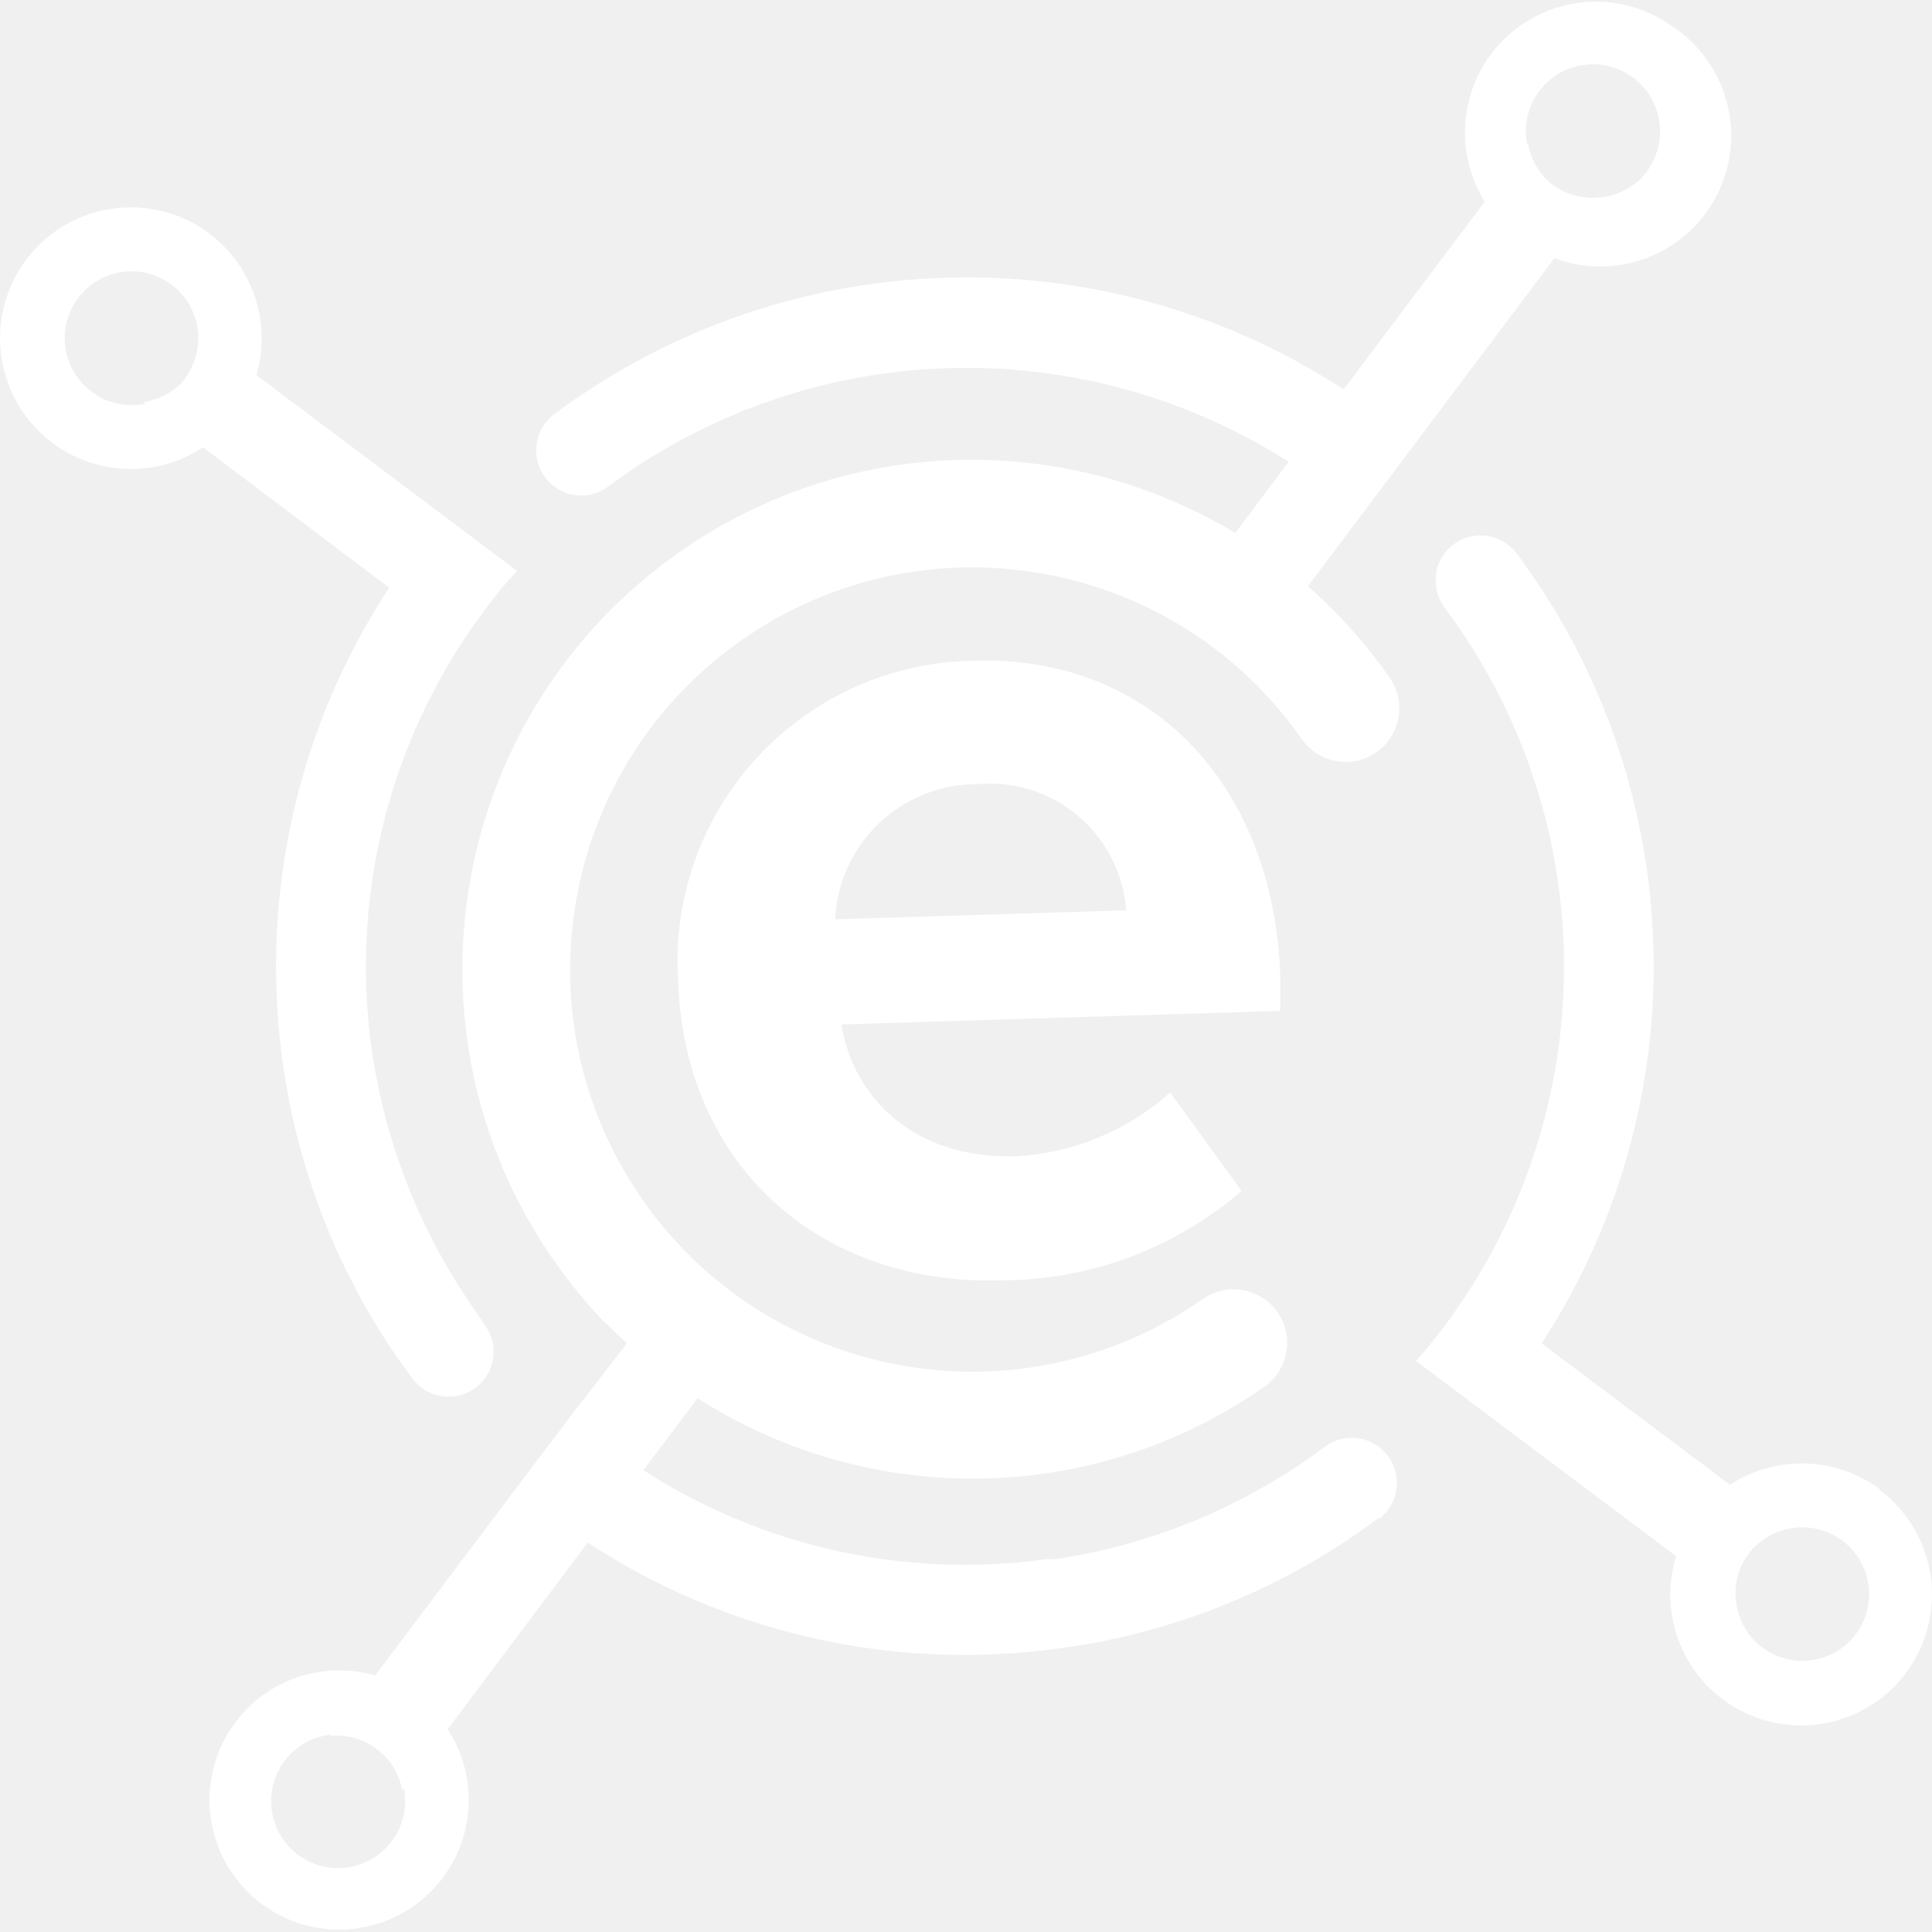
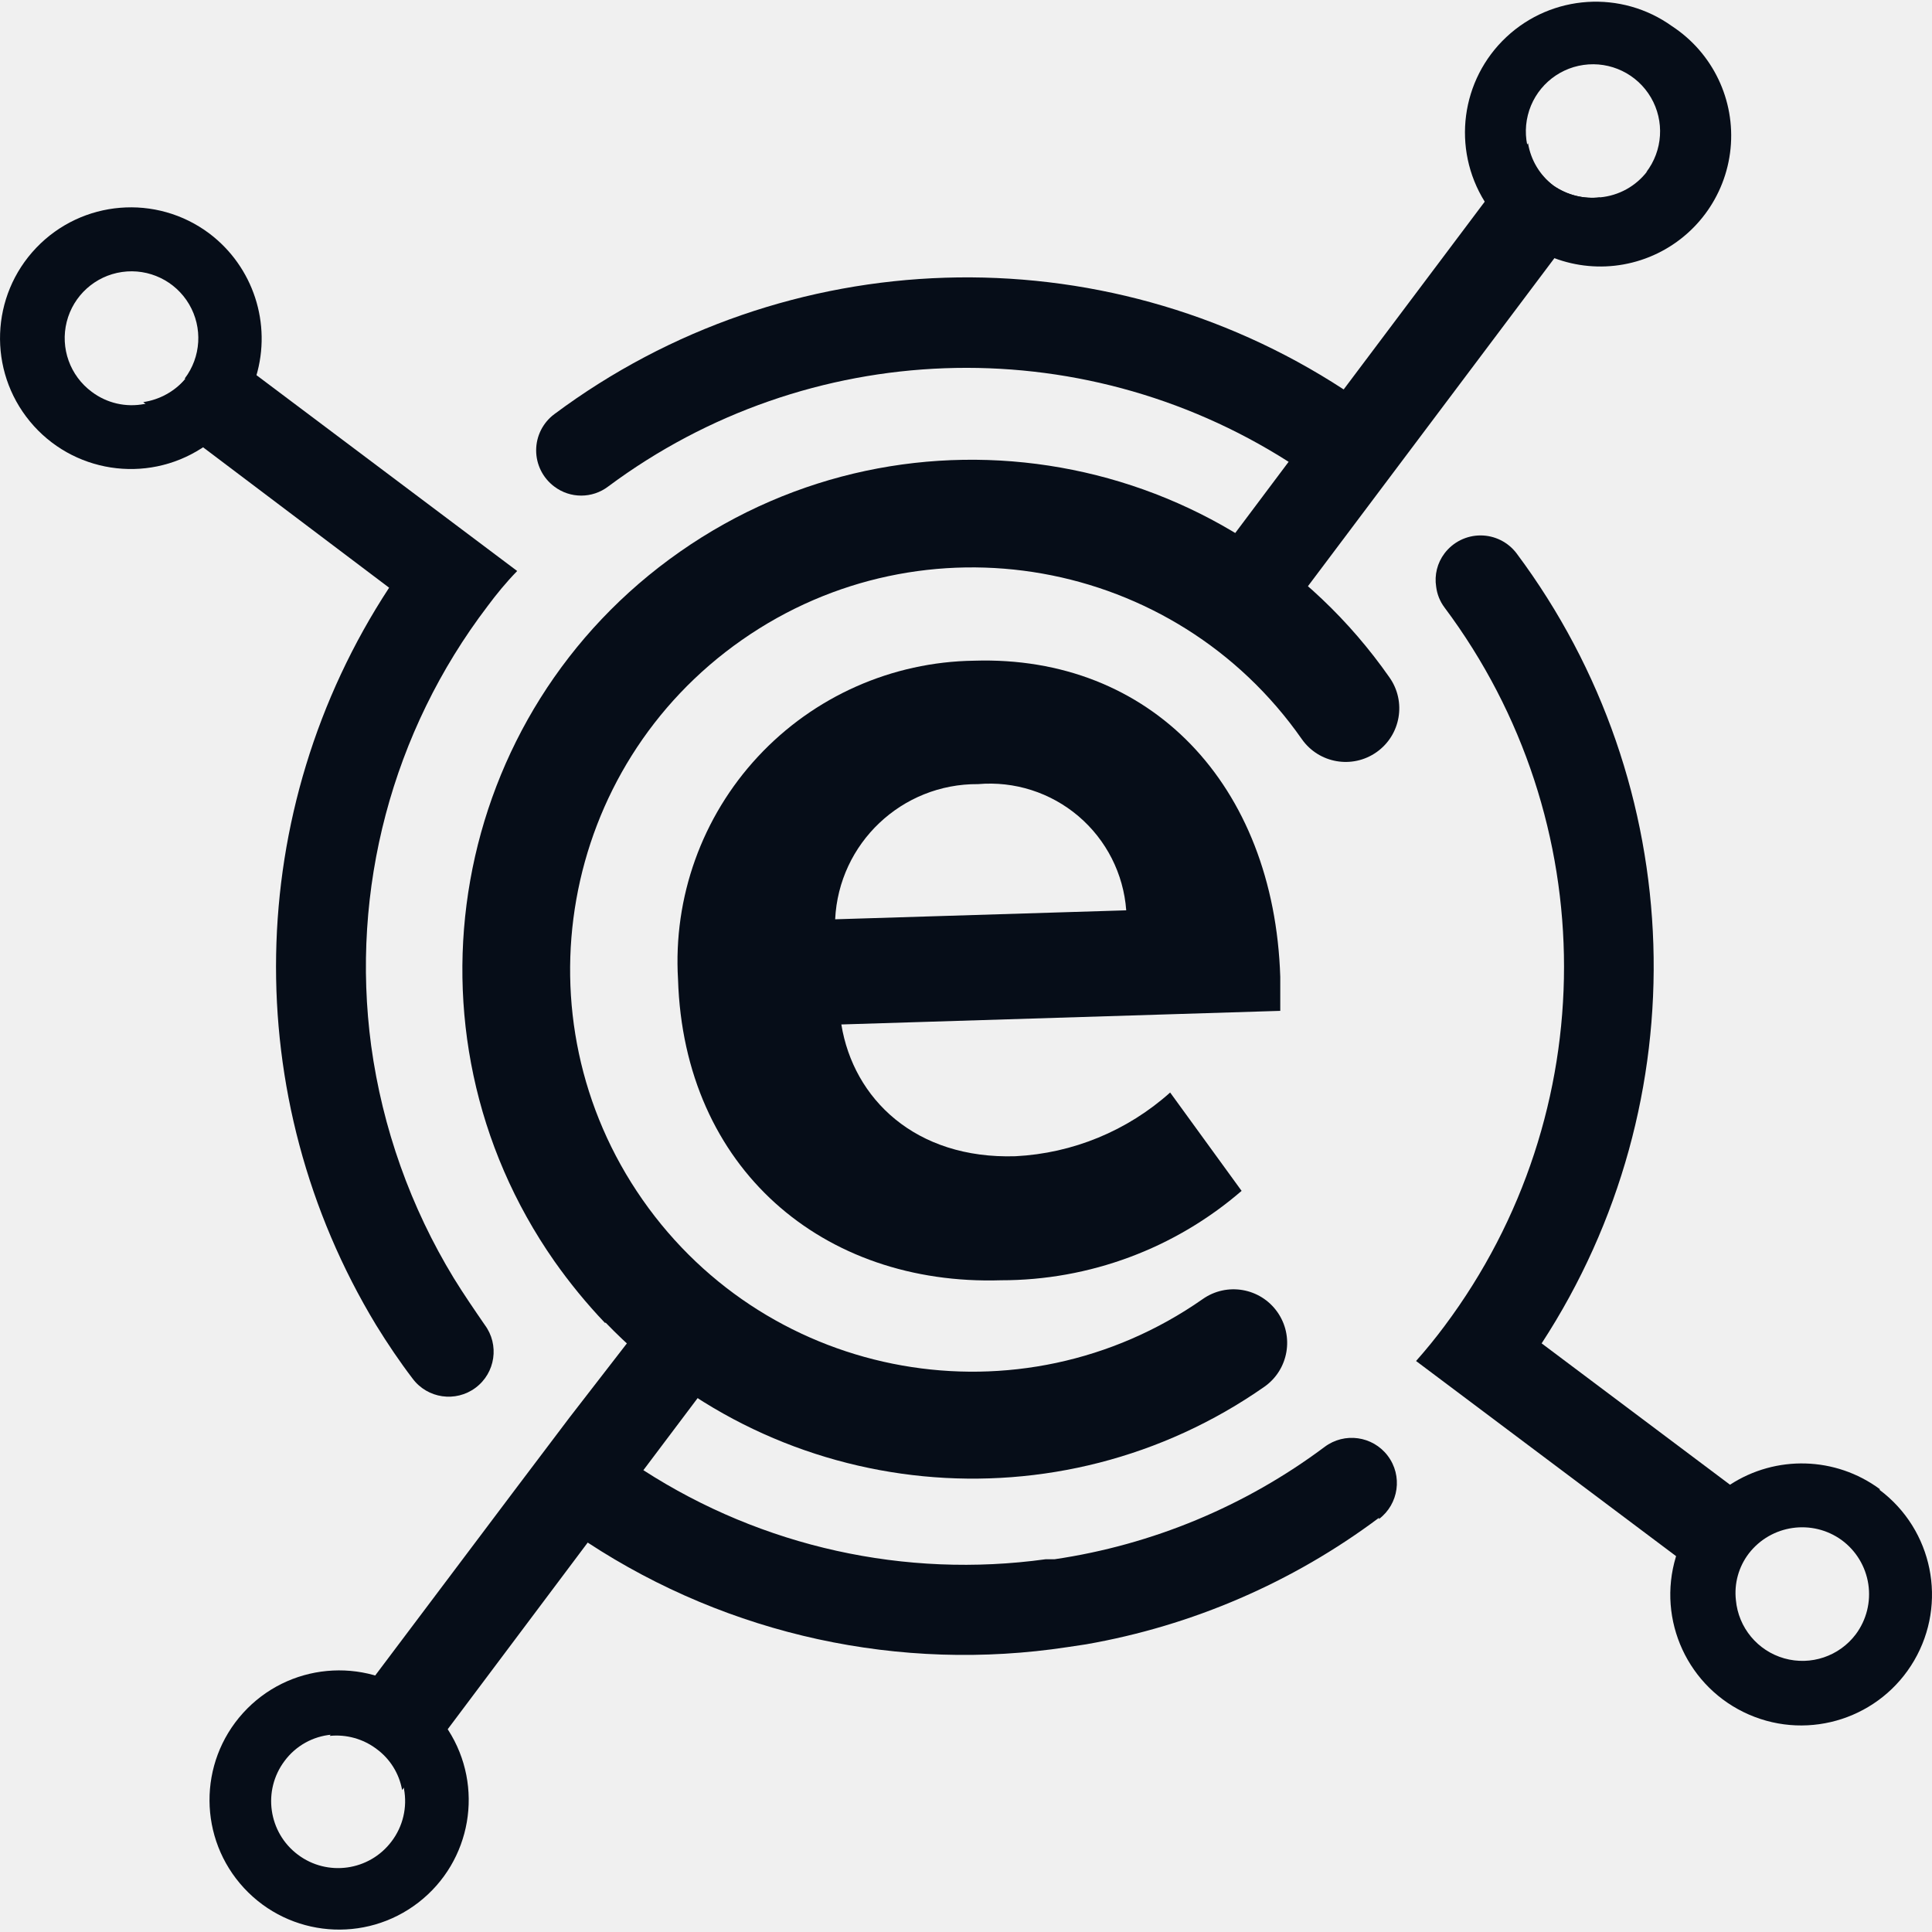
<svg xmlns="http://www.w3.org/2000/svg" viewBox="0 0 62.46 62.46">
  <defs>
-     <style>.cls-1{fill:#fff;}</style>
+     <style>.cls-1{fill:#060d18;}</style>
  </defs>
  <g id="Layer_2" data-name="Layer 2">
    <g id="OBJECTS">
      <path class="cls-1" d="M21.92,31.66a9.72,9.72,0,0,1,9.57-10.3c5.7-.18,9.7,4,9.9,10.22l0,1.1-14.19.44c.39,2.4,2.39,4.36,5.63,4.26a8.11,8.11,0,0,0,5-2.06l2.31,3.18a11.88,11.88,0,0,1-7.78,2.89C26.62,41.57,22.11,37.79,21.92,31.66Zm9.7-6.31A4.59,4.59,0,0,0,27,29.72l9.41-.29A4.42,4.42,0,0,0,31.62,25.35Z" />
      <path class="cls-1" d="M19.56,42.77a17.52,17.52,0,0,1-1.64-2,16.47,16.47,0,0,1,27-18.87,1.73,1.73,0,1,1-2.83,2A13,13,0,1,0,38.88,42a1.73,1.73,0,0,1,2,2.83,16.47,16.47,0,0,1-21.3-2.07Z" />
      <path class="cls-1" d="M51.73,6.38,40.55,21.26l-2.34-1.75,1.32-1.74,2.13-2.84a19.39,19.39,0,0,0-22,.8,1.44,1.44,0,0,1-1.74,0,1.46,1.46,0,0,1,0-2.34,22.31,22.31,0,0,1,25.52-.8L48,6.52,49.4,4.63A2.17,2.17,0,0,0,50.22,6,2.2,2.2,0,0,0,51.73,6.38Z" />
      <path class="cls-1" d="M54.06.85A4.23,4.23,0,0,0,48,6.52a4.34,4.34,0,0,0,1,1.09A4.23,4.23,0,1,0,54.06.85Zm-.8,4.68a2.16,2.16,0,0,1-1.53.85A2.2,2.2,0,0,1,50.22,6a2.17,2.17,0,1,1,3-.43Z" />
      <path class="cls-1" d="M44.58,49.07a22.17,22.17,0,0,1-9.47,4.09h0l-.6.09A22.2,22.2,0,0,1,19,49.87l-6,8a2.1,2.1,0,0,0-.83-1.33,2.15,2.15,0,0,0-1.51-.42l1.43-1.9,4.56-6.06,1.76-2.33L20.6,43l1.31-1.75.56.42,1.19.9.58.43L22.93,44.7,20.8,47.53a19.16,19.16,0,0,0,13,2.88l.29,0a19.29,19.29,0,0,0,8.73-3.63,1.46,1.46,0,1,1,1.76,2.33Z" />
      <path class="cls-1" d="M14.49,55.93a4.53,4.53,0,0,0-1-1.08,4.19,4.19,0,1,0,1,1.08Zm-1.83,3.6a2.16,2.16,0,1,1-3.46-2.6,2.12,2.12,0,0,1,1.52-.85,2.15,2.15,0,0,1,1.51.42,2.1,2.1,0,0,1,.83,1.33A2.15,2.15,0,0,1,12.66,59.53Z" />
      <path class="cls-1" d="M15.76,19.6A19.24,19.24,0,0,0,12,33.81a19.55,19.55,0,0,0,2.67,7.51c.32.52.65,1,1,1.51a1.45,1.45,0,1,1-2.33,1.74c-.42-.55-.81-1.13-1.18-1.73A22.36,22.36,0,0,1,12.58,19l-7.95-6A2.22,2.22,0,0,0,6,12.24a2.18,2.18,0,0,0,.42-1.51l1.9,1.42,8.4,6.31C16.36,18.83,16.05,19.21,15.76,19.6Z" />
      <path class="cls-1" d="M6.77,7.55a4.23,4.23,0,1,0-.25,6.94,4.39,4.39,0,0,0,1.09-1,4.12,4.12,0,0,0,.67-1.32A4.26,4.26,0,0,0,6.77,7.55ZM6,12.24a2.22,2.22,0,0,1-1.33.82,2.14,2.14,0,0,1-1.7-.39,2.16,2.16,0,1,1,3-.43Z" />
      <path class="cls-1" d="M57.83,49.4a2.13,2.13,0,0,0-1.33.82,2.1,2.1,0,0,0-.42,1.51L45.78,44c.32-.36.63-.74.92-1.13a19.39,19.39,0,0,0,0-23.23,1.4,1.4,0,0,1-.27-.67,1.42,1.42,0,0,1,.27-1.08,1.46,1.46,0,0,1,2.33,0,22.32,22.32,0,0,1,.81,25.54L55.93,48Z" />
      <path class="cls-1" d="M60.77,48.14A4.25,4.25,0,0,0,55.93,48a4.26,4.26,0,0,0-1.75,2.33,4.23,4.23,0,1,0,6.59-2.16ZM60,52.83a2.16,2.16,0,0,1-3.88-1.1,2.1,2.1,0,0,1,.42-1.51,2.18,2.18,0,0,1,3-.43A2.17,2.17,0,0,1,60,52.83Z" />
    </g>
  </g>
</svg>
